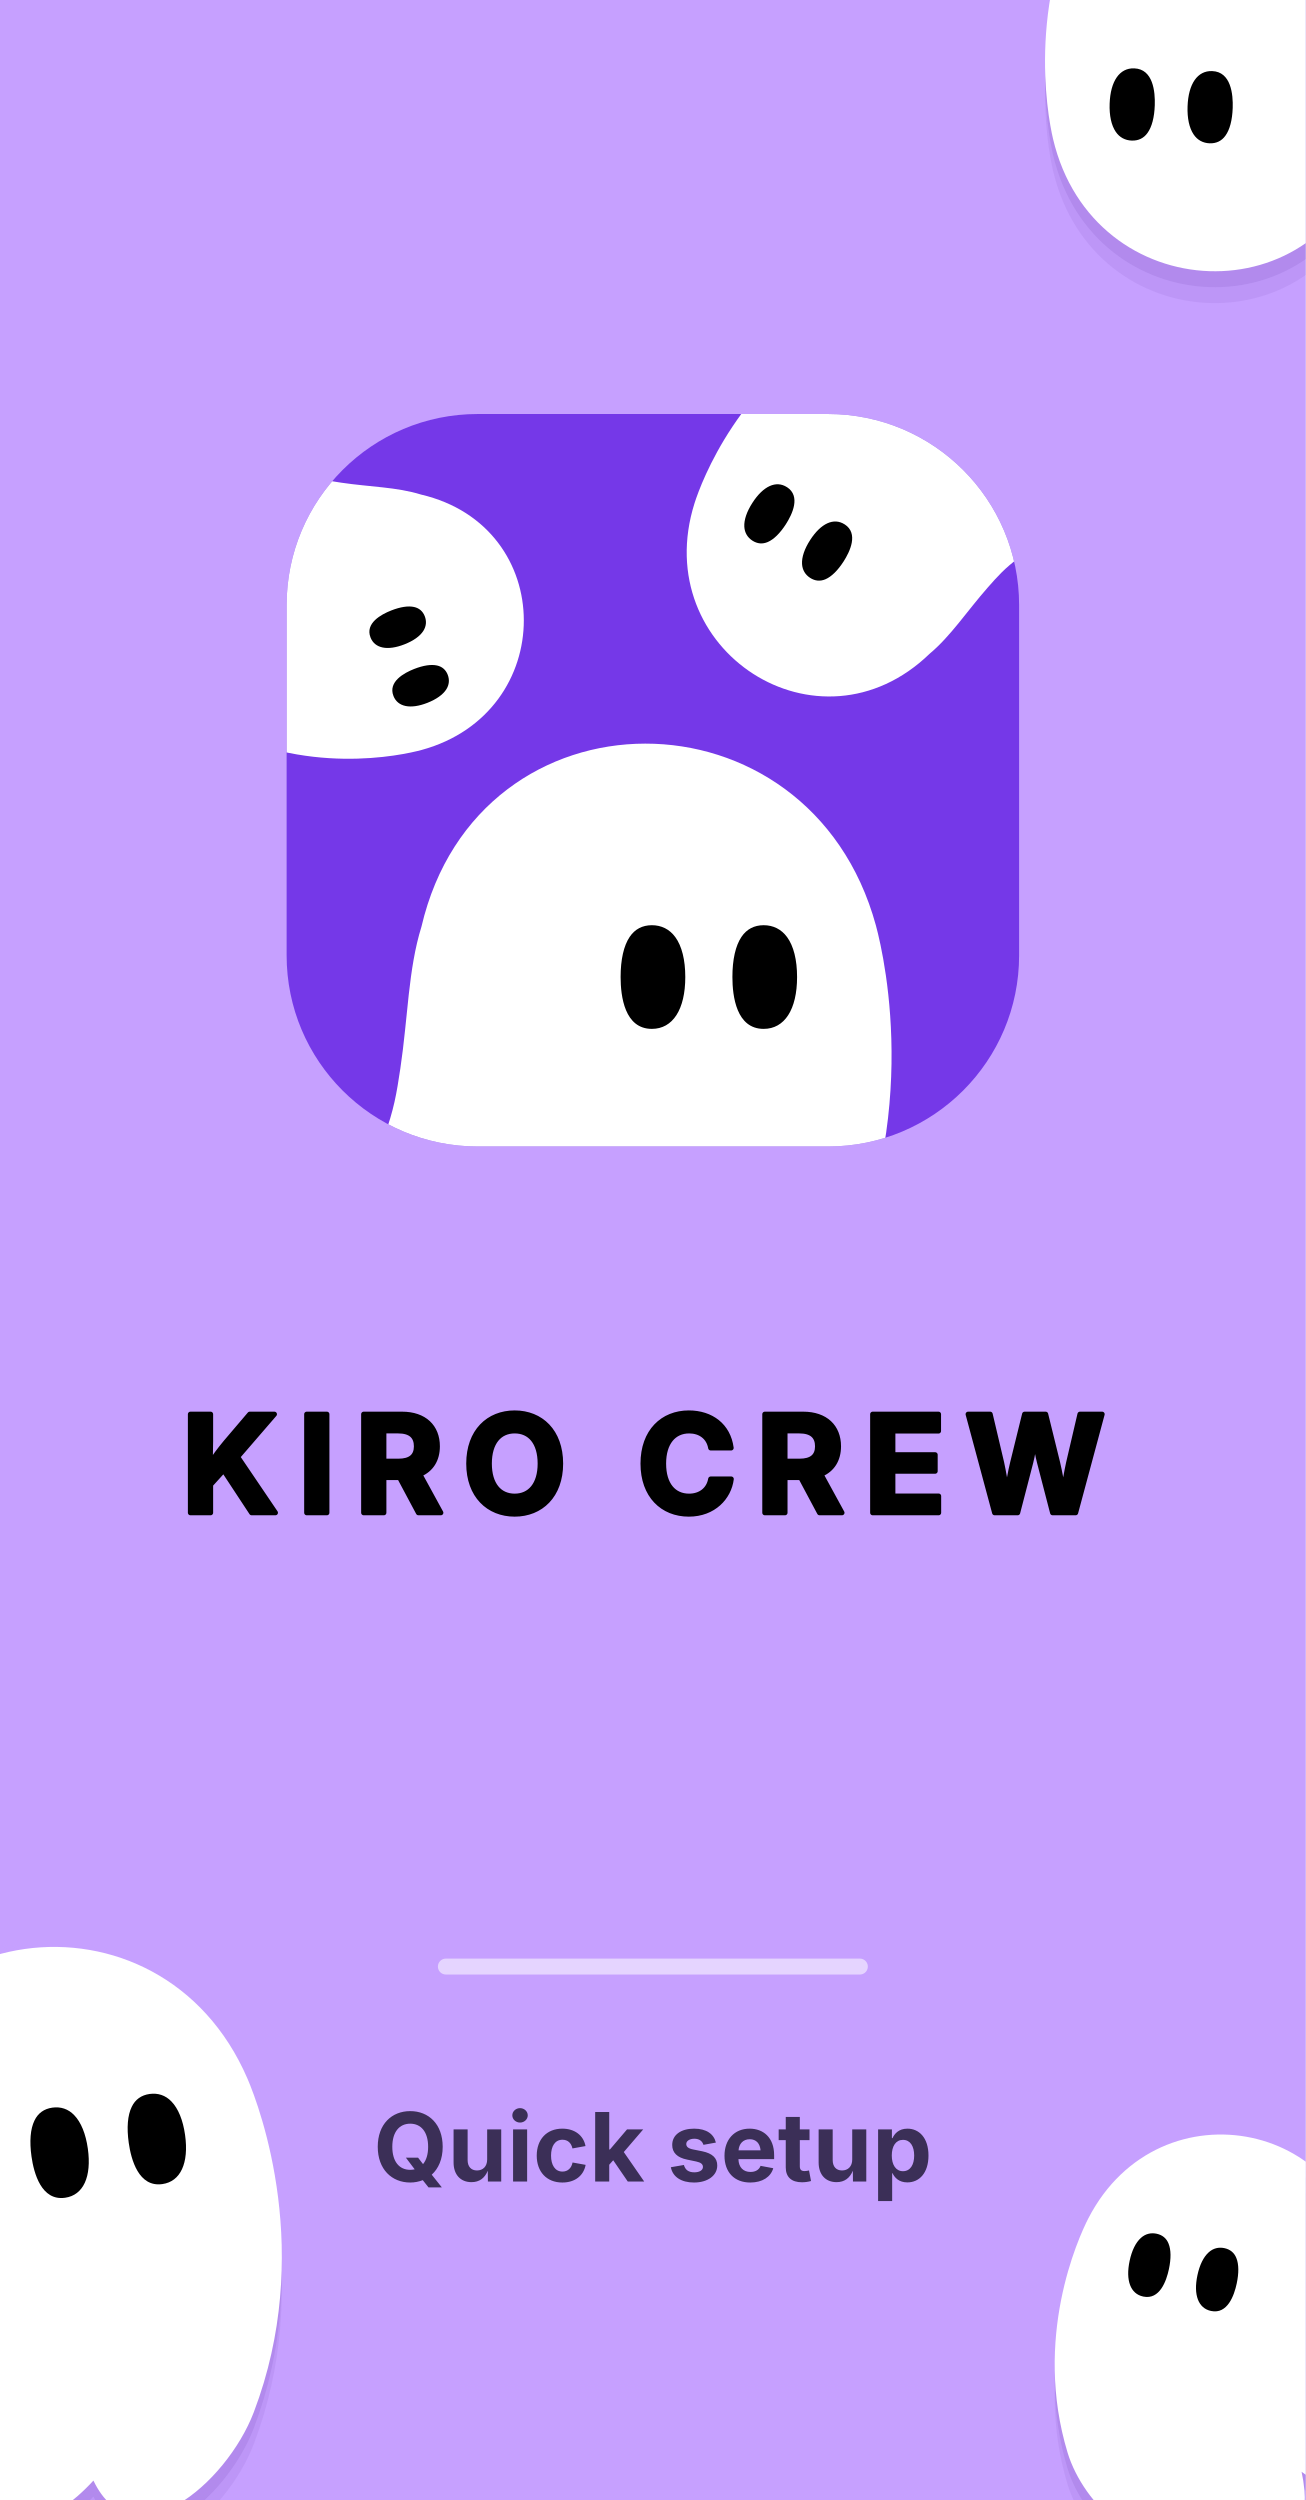
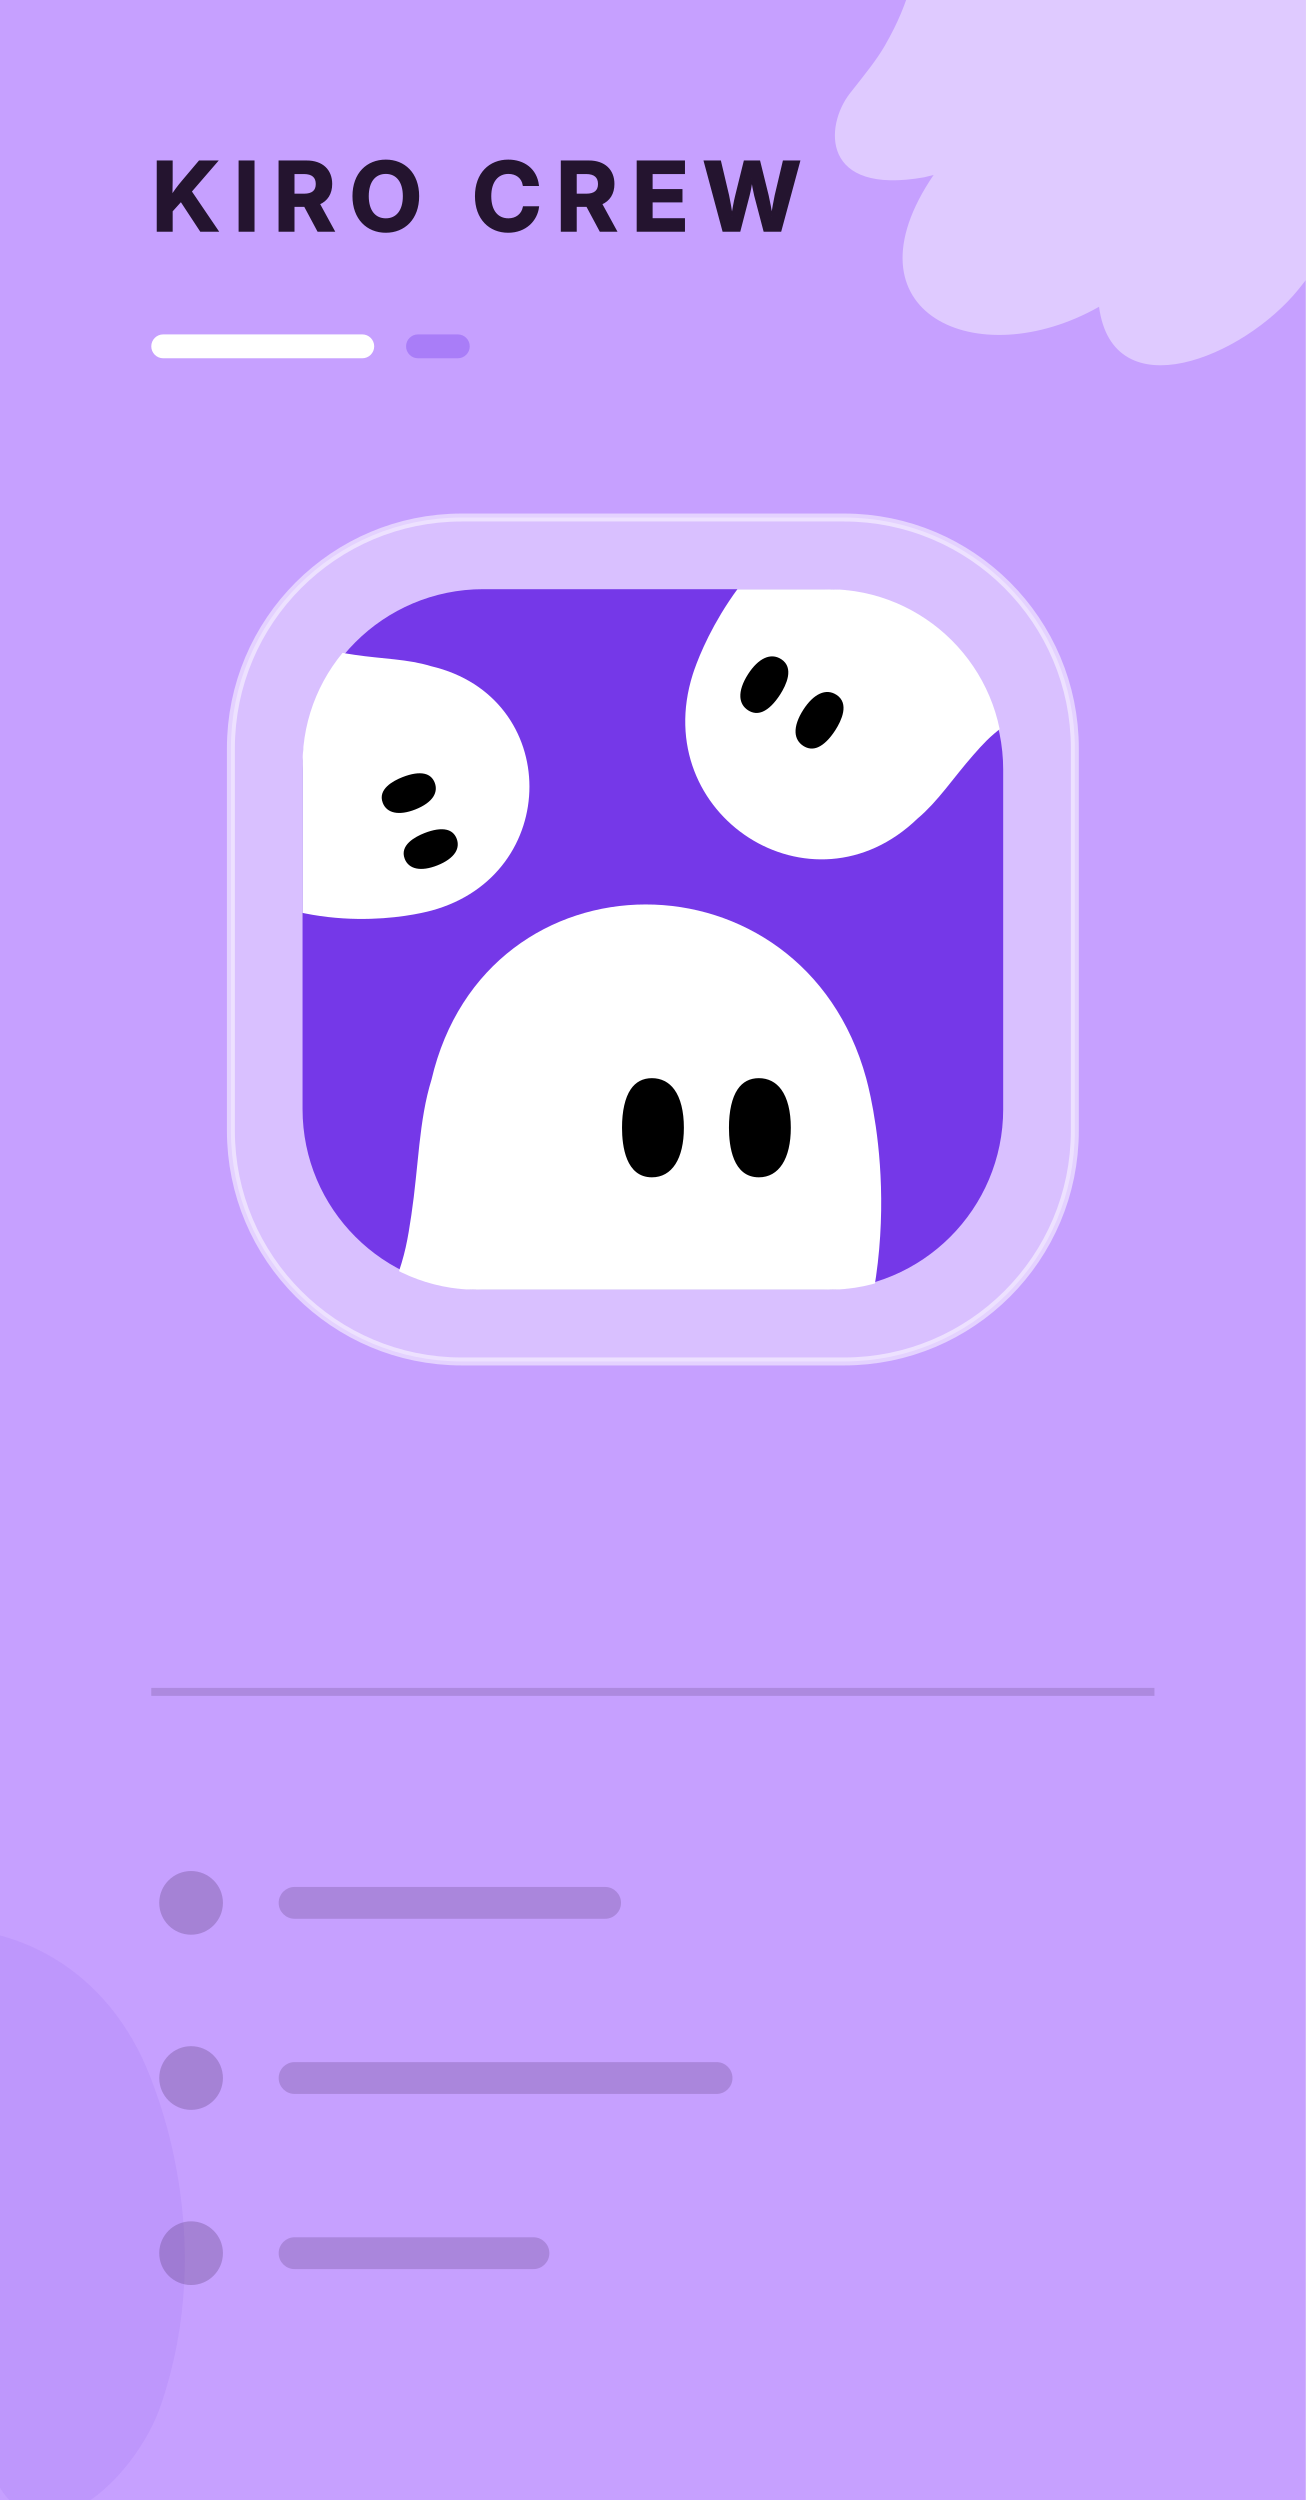
<svg xmlns="http://www.w3.org/2000/svg" width="164" height="314" viewBox="0 0 164 314">
  <defs>
    <path id="ghost-body" d="M398.554 818.914C316.315 1001.03 491.477 1046.74 620.672 940.156C658.687 1059.66 801.052 970.473 852.234 877.795C964.787 673.567 919.318 465.357 907.64 422.374C827.637 129.443 427.623 128.946 358.8 423.865C342.651 475.544 342.402 534.18 333.458 595.051C328.986 625.86 325.507 645.488 313.83 677.785C306.873 696.424 297.68 712.819 282.773 740.645C259.915 783.881 269.604 867.113 387.87 823.883L399.051 818.914H398.554Z" />
-     <g id="ghost-art">
-       <path fill="#ffffff" d="M398.554 818.914C316.315 1001.03 491.477 1046.74 620.672 940.156C658.687 1059.66 801.052 970.473 852.234 877.795C964.787 673.567 919.318 465.357 907.64 422.374C827.637 129.443 427.623 128.946 358.8 423.865C342.651 475.544 342.402 534.18 333.458 595.051C328.986 625.86 325.507 645.488 313.83 677.785C306.873 696.424 297.68 712.819 282.773 740.645C259.915 783.881 269.604 867.113 387.87 823.883L399.051 818.914H398.554Z" />
-       <path fill="#000000" d="M636.123 549.353C603.328 549.353 598.359 510.097 598.359 486.742C598.359 465.623 602.086 448.977 609.293 438.293C615.504 428.852 624.697 424.131 636.123 424.131C647.555 424.131 657.492 428.852 664.447 438.541C672.398 449.474 676.623 466.12 676.623 486.742C676.623 525.998 661.471 549.353 636.375 549.353H636.123Z" />
-       <path fill="#000000" d="M771.24 549.353C738.445 549.353 733.477 510.097 733.477 486.742C733.477 465.623 737.203 448.977 744.41 438.293C750.621 428.852 759.814 424.131 771.24 424.131C782.672 424.131 792.609 428.852 799.564 438.541C807.516 449.474 811.74 466.12 811.74 486.742C811.74 525.998 796.588 549.353 771.492 549.353H771.24Z" />
-     </g>
    <clipPath id="panel">
      <rect width="164" height="314" />
    </clipPath>
-     <clipPath id="mark-clip">
-       <rect x="36" y="52" width="92" height="92" rx="24" />
+     <clipPath id="app-mark">
+       <rect x="38" y="74" width="88" height="88" rx="22" />
    </clipPath>
  </defs>
-   <g clip-path="url(#panel)">
-     <rect width="164" height="314" fill="#c6a0ff" />
-     <g opacity="0.09" fill="#3d1080" transform="translate(0 2)">
-       <use href="#ghost-body" transform="translate(126 -30) rotate(182 27 35.4) translate(-18.48 -7.97) scale(0.07248)" />
-       <use href="#ghost-body" transform="translate(-26 236) rotate(-8 34 44.5) translate(-23.28 -10.04) scale(0.09128)" />
-       <use href="#ghost-body" transform="translate(128 262) rotate(12 24 31.45) translate(48 0) scale(-1 1) translate(-16.43 -7.09) scale(0.06443)" />
+   <g id="installer-sidebar" clip-path="url(#panel)">
+     <rect id="signature-background" width="164" height="314" fill="#c6a0ff" />
+     <g id="signature-watermarks">
+       <use href="#ghost-body" fill="#ffffff" fill-opacity="0.44" transform="translate(91 -70) rotate(10) scale(.105)" />
+       <use href="#ghost-body" fill="#7538e8" fill-opacity="0.09" transform="translate(-74 234) rotate(-10) scale(.095)" />
    </g>
-     <g opacity="0.07" fill="#3d1080" transform="translate(0 4)">
-       <use href="#ghost-body" transform="translate(126 -30) rotate(182 27 35.4) translate(-18.48 -7.97) scale(0.07248)" />
-       <use href="#ghost-body" transform="translate(-26 236) rotate(-8 34 44.5) translate(-23.28 -10.04) scale(0.09128)" />
-       <use href="#ghost-body" transform="translate(128 262) rotate(12 24 31.45) translate(48 0) scale(-1 1) translate(-16.43 -7.09) scale(0.06443)" />
+     <g id="signature-wordmark" font-family="-apple-system, BlinkMacSystemFont, 'Segoe UI', sans-serif">
+       <text x="19" y="29" fill="#24142f" font-size="12" font-weight="700" letter-spacing="1.65" stroke="#24142f" stroke-width="0.22">KIRO CREW</text>
+       <rect x="19" y="42" width="28" height="3" rx="1.5" fill="#ffffff" />
+       <rect x="51" y="42" width="8" height="3" rx="1.5" fill="#8a58ef" fill-opacity="0.48" />
    </g>
-     <g>
-       <use href="#ghost-art" transform="translate(126 -30) rotate(182 27 35.4) translate(-18.48 -7.97) scale(0.07248)" />
-       <use href="#ghost-art" transform="translate(-26 236) rotate(-8 34 44.5) translate(-23.28 -10.04) scale(0.09128)" />
-       <use href="#ghost-art" transform="translate(128 262) rotate(12 24 31.45) translate(48 0) scale(-1 1) translate(-16.43 -7.09) scale(0.06443)" />
-     </g>
-     <g clip-path="url(#mark-clip)">
-       <g transform="translate(36 52) scale(.44532) translate(-37.4 -29.85)">
-         <rect x="37.4" y="29.85" width="206.59" height="206.59" rx="53.29" fill="#7538e8" />
-         <path fill="#ffffff" d="M84.76 266.62c-19.2 42.53 21.68 53.2 51.84 28.31 8.86 27.91 42.12 7.09 54.05-14.53 26.29-47.66 15.67-96.28 12.95-106.31-18.69-68.39-112.09-68.46-128.17.35-3.75 12.04-3.82 25.74-5.95 39.96-1.07 7.17-1.83 11.75-4.6 19.29-1.6 4.34-3.79 8.19-7.24 14.68-6.81 10.42.13 31.72 27.13 18.26Z" />
-         <path d="M140.41 203.27c-7.67 0-8.81-9.16-8.81-14.62 0-4.93.88-8.84 2.56-11.33 1.47-2.18 3.58-3.29 6.26-3.29s4.98 1.13 6.6 3.35c1.85 2.53 2.82 6.43 2.82 11.27 0 9.15-3.52 14.62-9.42 14.62Z" />
-         <path d="M171.94 203.27c-7.67 0-8.81-9.16-8.81-14.62 0-4.93.88-8.84 2.56-11.33 1.47-2.18 3.58-3.29 6.26-3.29s4.98 1.13 6.6 3.35c1.85 2.53 2.82 6.43 2.82 11.27 0 9.15-3.52 14.62-9.42 14.62Z" />
-         <path fill="#ffffff" d="M23.47 57.81C-.43 47.02-6.43 70 7.56 86.94c-15.69 4.98-3.99 23.67 8.17 30.38 26.79 14.78 54.11 8.81 59.75 7.28 38.44-10.5 38.48-63-.2-72.04-6.77-2.11-14.47-2.15-22.46-3.34-4.03-.6-6.6-1.03-10.84-2.59-2.44-.9-4.6-2.13-8.25-4.07-5.86-3.83-17.83.07-10.26 15.25Z" />
-         <path d="M61.06 92.87c-1.57-4.01 2.99-6.49 5.84-7.61 2.58-1.01 4.81-1.35 6.45-.98 1.44.32 2.46 1.2 3.01 2.6s.43 2.83-.4 4.14c-.95 1.49-2.78 2.79-5.32 3.79-4.79 1.88-8.37 1.15-9.58-1.93Z" />
-         <path d="M67.53 109.37c-1.57-4.01 2.99-6.49 5.84-7.61 2.58-1.01 4.81-1.35 6.45-.98 1.44.32 2.46 1.2 3.01 2.6s.43 2.83-.4 4.14c-.95 1.48-2.78 2.79-5.32 3.79-4.79 1.88-8.37 1.15-9.58-1.93Z" />
-         <path fill="#ffffff" d="M244.6 46.77c24.07-15.57 6.51-34.68-17.35-31.87 4.71-17.36-19.39-17.68-32.74-10.48-29.43 15.86-40.13 44.5-42.06 50.58-13.11 41.53 35.1 72.65 66.3 42.47 5.95-4.97 10.54-12.02 16.37-18.65 2.94-3.35 4.85-5.46 8.8-8.43 2.27-1.71 4.68-2.97 8.62-5.17 6.99-3.11 10.49-16.42-7.93-18.46Z" />
-         <path d="M194.79 60.97c3.96 2.55 1.5 7.66-.31 10.48-1.64 2.54-3.4 4.27-5.09 5-1.49.64-2.94.51-4.33-.38s-2.19-2.24-2.29-3.92c-.11-1.92.68-4.26 2.29-6.76 3.05-4.73 6.68-6.38 9.73-4.41Z" />
-         <path d="M178.51 50.47c3.96 2.55 1.5 7.66-.31 10.48-1.64 2.54-3.4 4.27-5.09 5-1.49.64-2.94.51-4.33-.38s-2.19-2.24-2.29-3.92c-.11-1.92.68-4.26 2.29-6.76 3.05-4.73 6.68-6.38 9.73-4.41Z" />
+     <g id="signature-app-mark">
+       <rect x="29" y="65" width="106" height="106" rx="29" fill="#ffffff" fill-opacity="0.34" stroke="#ffffff" stroke-opacity="0.52" />
+       <g clip-path="url(#app-mark)">
+         <g transform="translate(38 74) scale(.42597) translate(-37.4 -29.85)">
+           <rect x="37.4" y="29.85" width="206.59" height="206.59" rx="53.29" fill="#7538e8" />
+           <path fill="#ffffff" d="M84.76 266.62c-19.2 42.53 21.68 53.2 51.84 28.31 8.86 27.91 42.12 7.09 54.05-14.53 26.29-47.66 15.67-96.28 12.95-106.31-18.69-68.39-112.09-68.46-128.17.35-3.75 12.04-3.82 25.74-5.95 39.96-1.07 7.17-1.83 11.75-4.6 19.29-1.6 4.34-3.79 8.19-7.24 14.68-6.81 10.42.13 31.72 27.13 18.26Z" />
+           <path d="M140.41 203.27c-7.67 0-8.81-9.16-8.81-14.62 0-4.93.88-8.84 2.56-11.33 1.47-2.18 3.58-3.29 6.26-3.29s4.98 1.13 6.6 3.35c1.85 2.53 2.82 6.43 2.82 11.27 0 9.15-3.52 14.62-9.42 14.62Z" />
+           <path d="M171.94 203.27c-7.67 0-8.81-9.16-8.81-14.62 0-4.93.88-8.84 2.56-11.33 1.47-2.18 3.58-3.29 6.26-3.29s4.98 1.13 6.6 3.35c1.85 2.53 2.82 6.43 2.82 11.27 0 9.15-3.52 14.62-9.42 14.62Z" />
+           <path fill="#ffffff" d="M23.47 57.81C-.43 47.02-6.43 70 7.56 86.94c-15.69 4.98-3.99 23.67 8.17 30.38 26.79 14.78 54.11 8.81 59.75 7.28 38.44-10.5 38.48-63-.2-72.04-6.77-2.11-14.47-2.15-22.46-3.34-4.03-.6-6.6-1.03-10.84-2.59-2.44-.9-4.6-2.13-8.25-4.07-5.86-3.83-17.83.07-10.26 15.25Z" />
+           <path d="M61.06 92.87c-1.57-4.01 2.99-6.49 5.84-7.61 2.58-1.01 4.81-1.35 6.45-.98 1.44.32 2.46 1.2 3.01 2.6s.43 2.83-.4 4.14c-.95 1.49-2.78 2.79-5.32 3.79-4.79 1.88-8.37 1.15-9.58-1.93Z" />
+           <path d="M67.53 109.37c-1.57-4.01 2.99-6.49 5.84-7.61 2.58-1.01 4.81-1.35 6.45-.98 1.44.32 2.46 1.2 3.01 2.6s.43 2.83-.4 4.14c-.95 1.48-2.78 2.79-5.32 3.79-4.79 1.88-8.37 1.15-9.58-1.93Z" />
+           <path fill="#ffffff" d="M244.6 46.77c24.07-15.57 6.51-34.68-17.35-31.87 4.71-17.36-19.39-17.68-32.74-10.48-29.43 15.86-40.13 44.5-42.06 50.58-13.11 41.53 35.1 72.65 66.3 42.47 5.95-4.97 10.54-12.02 16.37-18.65 2.94-3.35 4.85-5.46 8.8-8.43 2.27-1.71 4.68-2.97 8.62-5.17 6.99-3.11 10.49-16.42-7.93-18.46Z" />
+           <path d="M194.79 60.97c3.96 2.55 1.5 7.66-.31 10.48-1.64 2.54-3.4 4.27-5.09 5-1.49.64-2.94.51-4.33-.38s-2.19-2.24-2.29-3.92c-.11-1.92.68-4.26 2.29-6.76 3.05-4.73 6.68-6.38 9.73-4.41Z" />
+           <path d="M178.51 50.47c3.96 2.55 1.5 7.66-.31 10.48-1.64 2.54-3.4 4.27-5.09 5-1.49.64-2.94.51-4.33-.38s-2.19-2.24-2.29-3.92c-.11-1.92.68-4.26 2.29-6.76 3.05-4.73 6.68-6.38 9.73-4.41Z" />
+         </g>
      </g>
    </g>
-     <g font-family="-apple-system, BlinkMacSystemFont, 'Segoe UI', sans-serif" text-anchor="middle">
-       <text x="80.81" y="190" font-size="17" font-weight="700" letter-spacing="2.38" fill="#000000" stroke="#000000" stroke-width="0.64" stroke-linejoin="round">KIRO CREW</text>
+     <g id="signature-rhythm">
+       <rect x="19" y="212" width="126" height="1" fill="#3d2251" fill-opacity="0.18" />
+       <circle cx="24" cy="239" r="4" fill="#3d2251" fill-opacity="0.24" />
+       <rect x="35" y="237" width="43" height="4" rx="2" fill="#3d2251" fill-opacity="0.20" />
+       <circle cx="24" cy="261" r="4" fill="#3d2251" fill-opacity="0.24" />
+       <rect x="35" y="259" width="57" height="4" rx="2" fill="#3d2251" fill-opacity="0.20" />
+       <circle cx="24" cy="283" r="4" fill="#3d2251" fill-opacity="0.24" />
+       <rect x="35" y="281" width="34" height="4" rx="2" fill="#3d2251" fill-opacity="0.20" />
    </g>
-     <path d="M56 247H108" stroke="#ffffff" stroke-opacity="0.55" stroke-linecap="round" stroke-width="2" />
-     <text x="82" y="274" text-anchor="middle" fill="#3b2f57" font-family="-apple-system, BlinkMacSystemFont, 'Segoe UI', sans-serif" font-size="12" font-weight="650">Quick setup</text>
  </g>
</svg>
